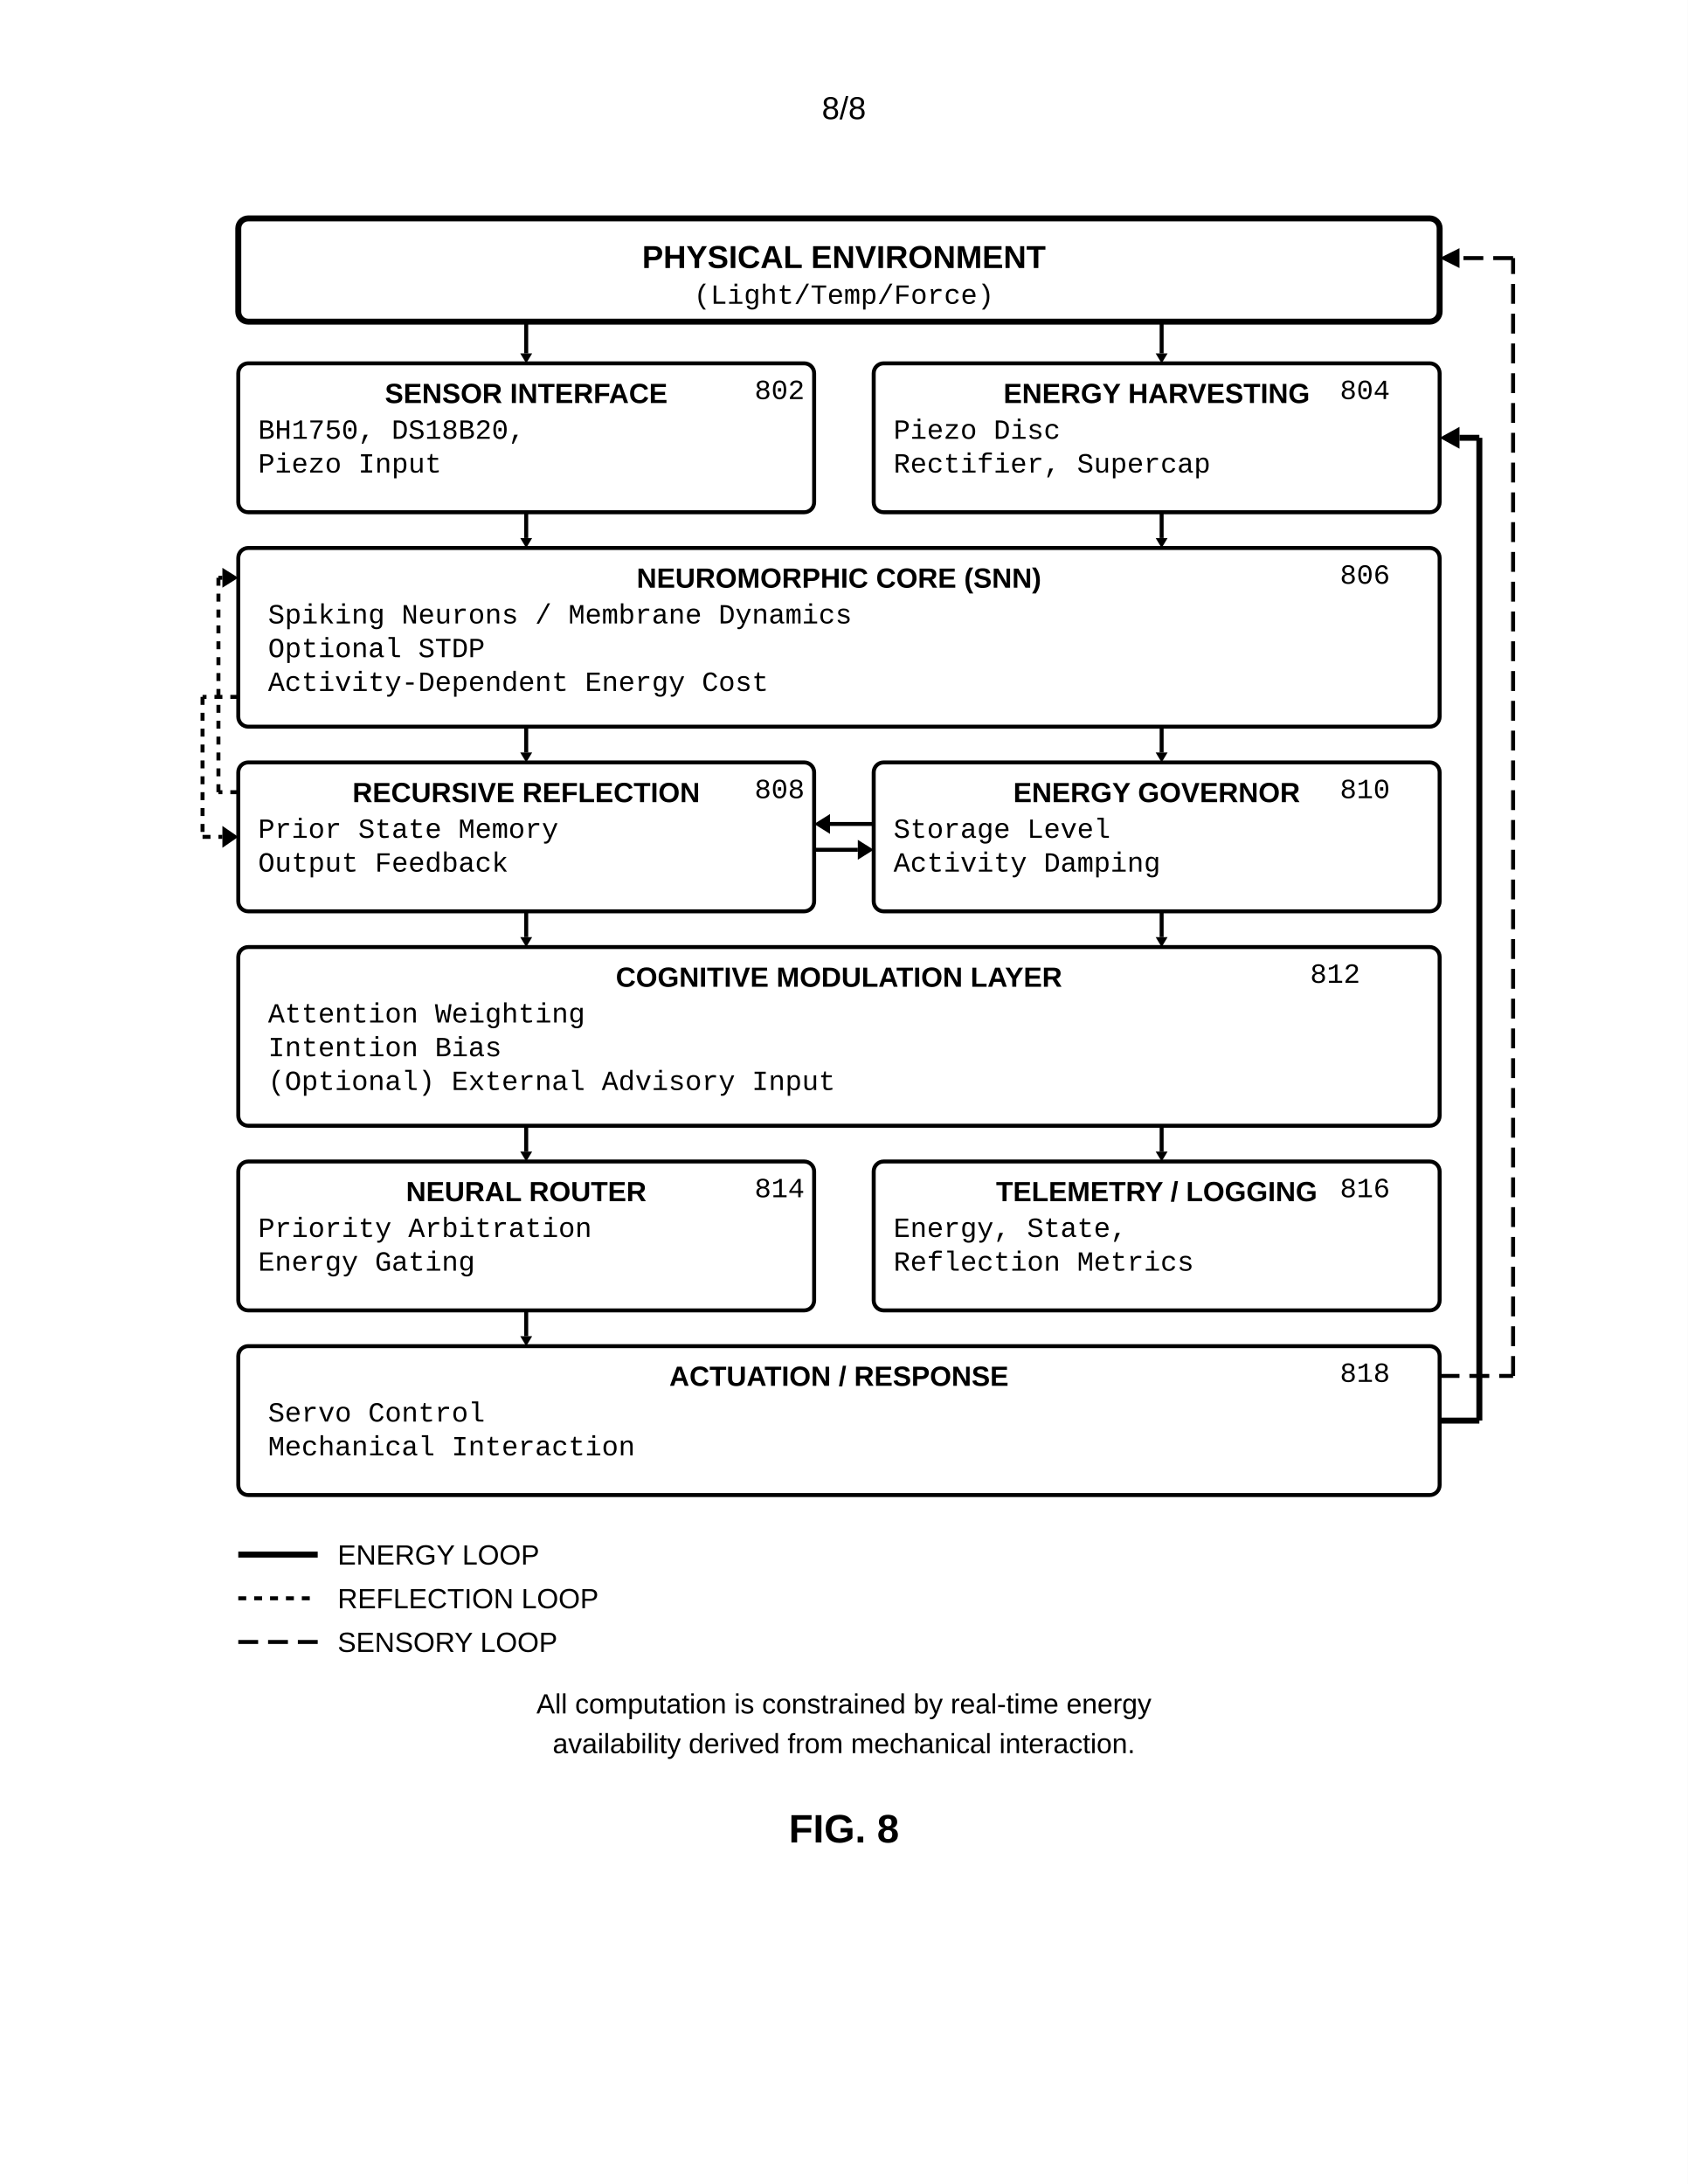
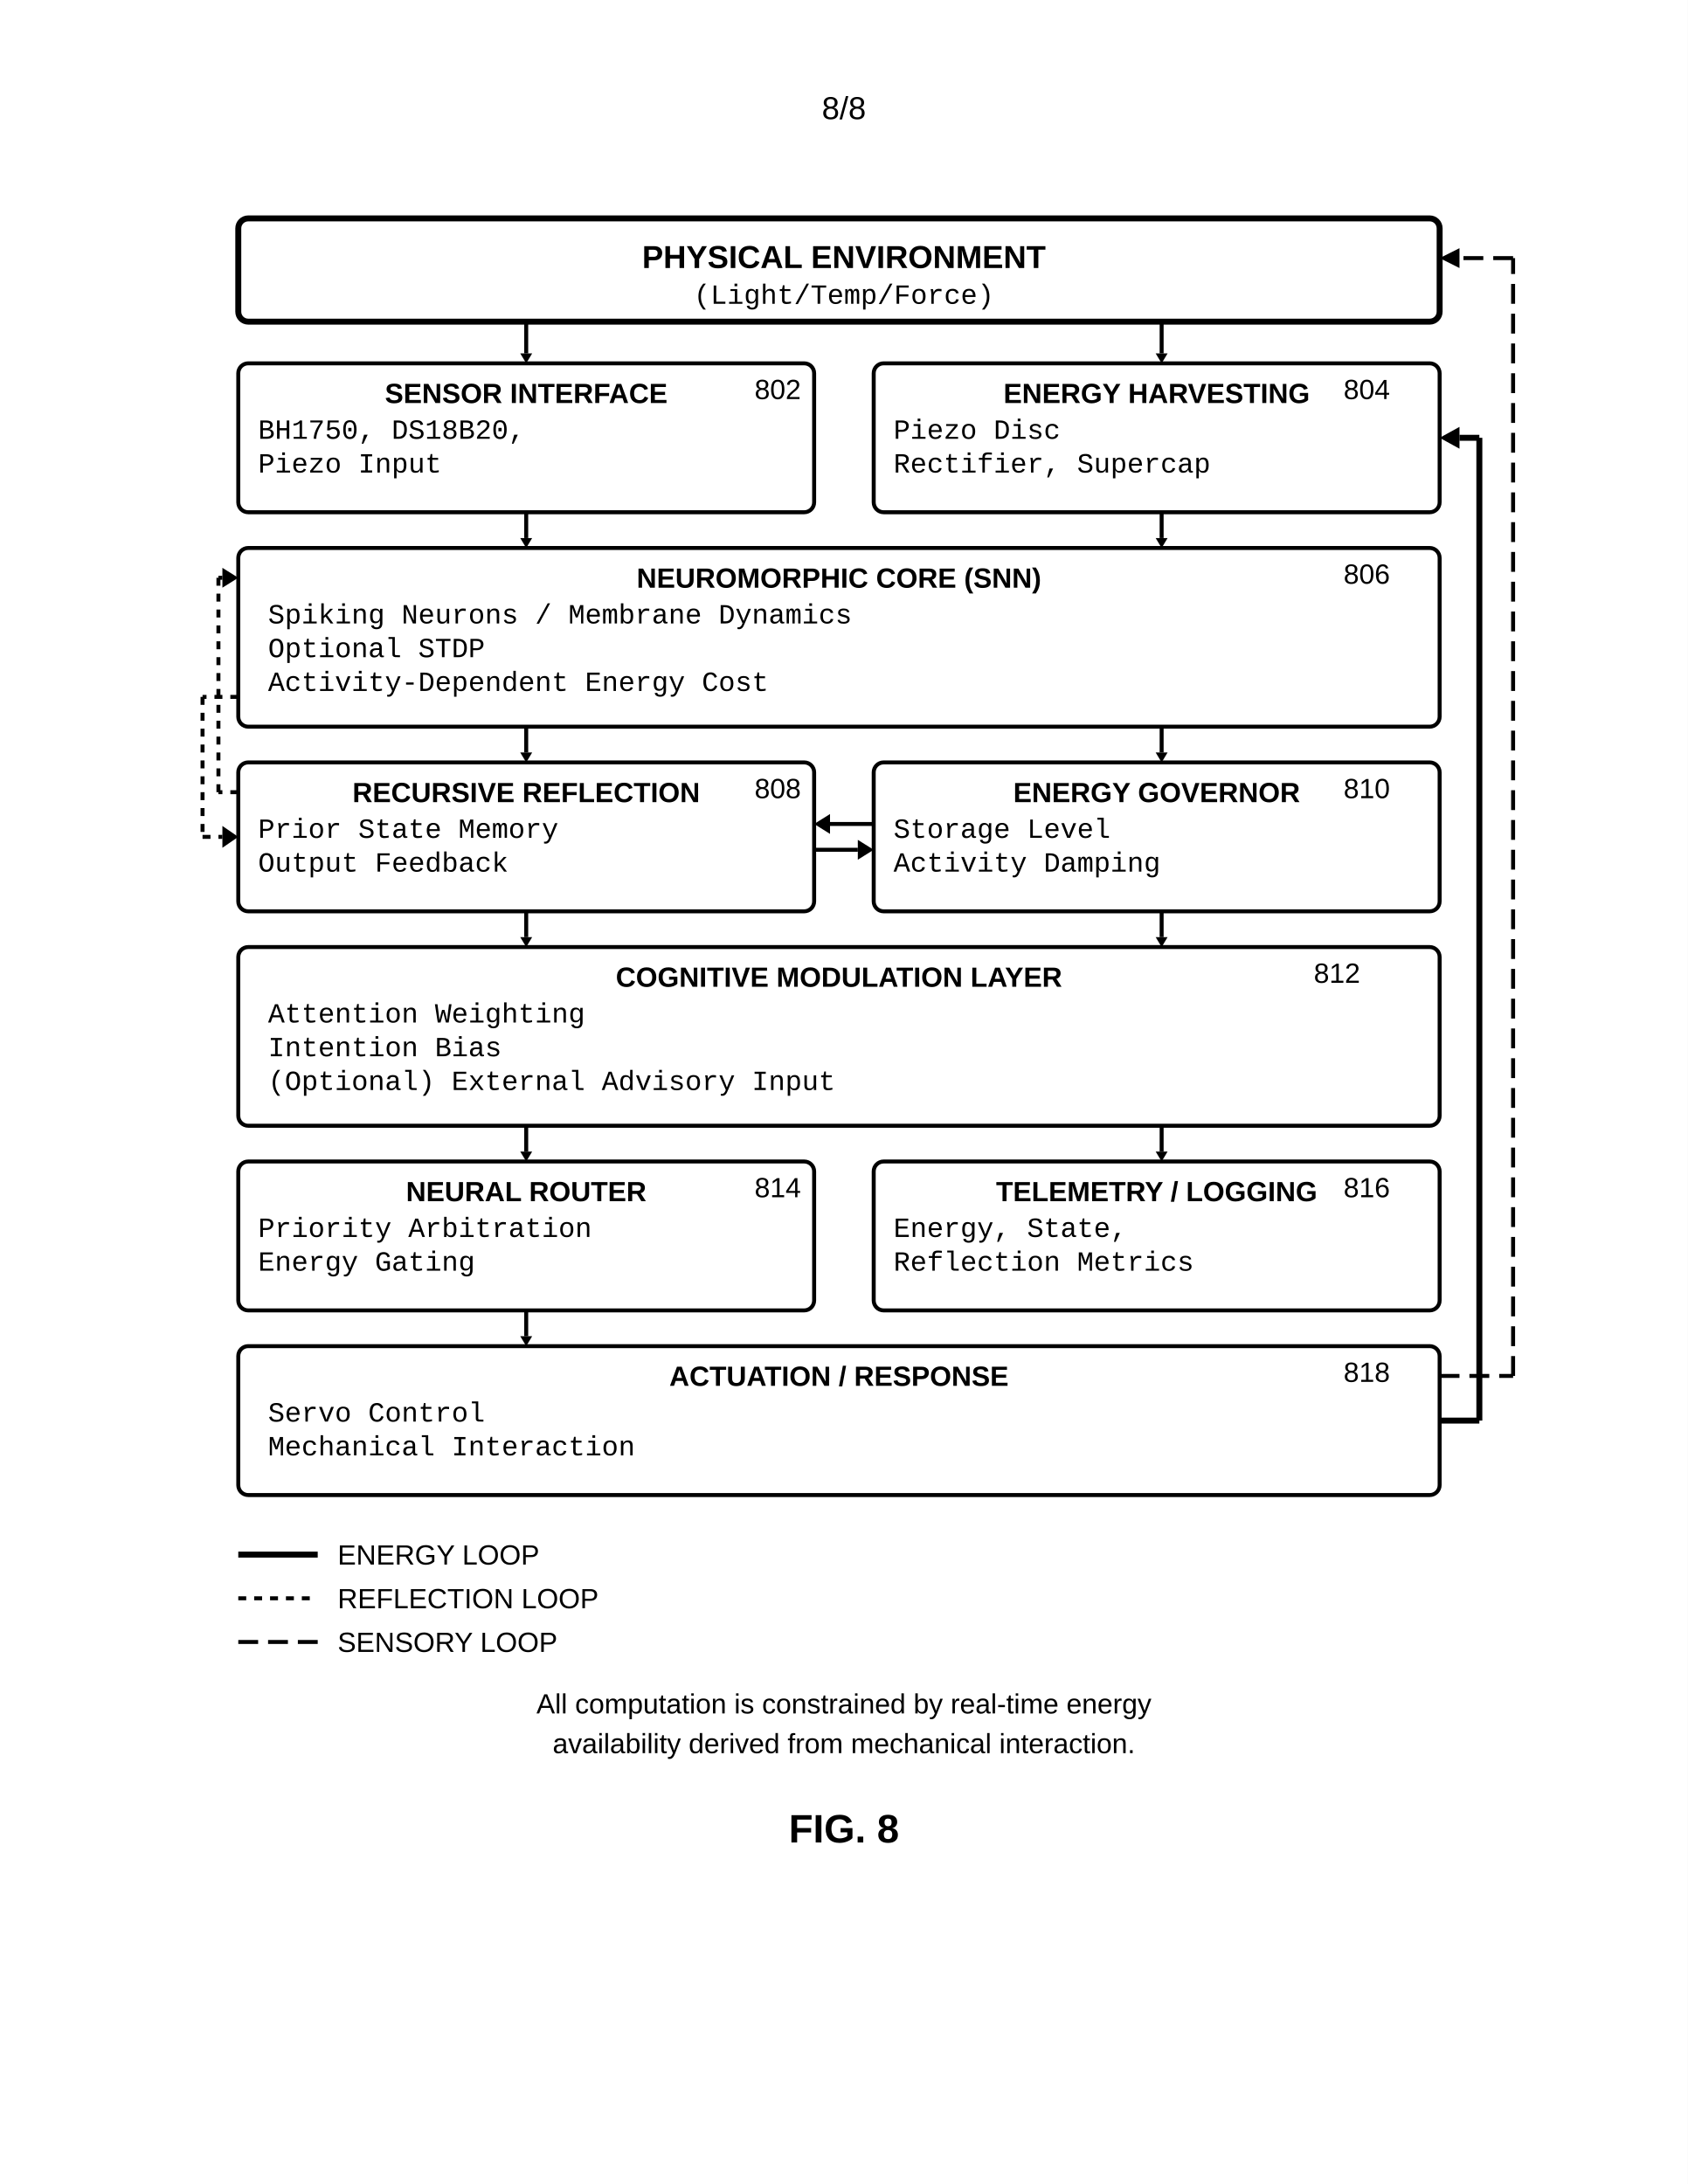
<svg xmlns="http://www.w3.org/2000/svg" width="8.5in" height="11in" viewBox="0 0 850 1100">
  <defs>
    <marker id="ah" markerWidth="10" markerHeight="7" refX="10" refY="3.5" orient="auto">
      <polygon points="0 0, 10 3.5, 0 7" fill="black" />
    </marker>
    <marker id="ahR" markerWidth="10" markerHeight="7" refX="0" refY="3.5" orient="auto">
      <polygon points="10 0, 0 3.5, 10 7" fill="black" />
    </marker>
  </defs>
  <rect width="100%" height="100%" fill="white" />
  <text x="425.0" y="60" font-family="Arial, sans-serif" font-size="16" text-anchor="middle">8/8</text>
  <g transform="translate(0, 50)">
    <rect x="120" y="60" width="605" height="52" rx="5" fill="none" stroke="black" stroke-width="3" />
    <text x="425.0" y="85" font-family="Arial, sans-serif" font-size="16" font-weight="bold" text-anchor="middle">PHYSICAL ENVIRONMENT</text>
    <text x="425.0" y="103" font-family="Courier New, monospace" font-size="14" text-anchor="middle">(Light/Temp/Force)</text>
    <line x1="265.0" y1="112" x2="265.0" y2="128" stroke="black" stroke-width="2" />
    <polygon points="265,133 262,128 268,128" fill="black" />
    <line x1="585.0" y1="112" x2="585.0" y2="128" stroke="black" stroke-width="2" />
    <polygon points="585,133 582,128 588,128" fill="black" />
    <rect x="120" y="133" width="290.0" height="75" rx="5" fill="none" stroke="black" stroke-width="2" />
    <text x="265.0" y="153" font-family="Arial, sans-serif" font-size="14" font-weight="bold" text-anchor="middle">SENSOR INTERFACE</text>
    <text x="130" y="171" font-family="Courier New, monospace" font-size="14" text-anchor="start">BH1750, DS18B20,</text>
    <text x="130" y="188" font-family="Courier New, monospace" font-size="14" text-anchor="start">Piezo Input</text>
-     <text x="380" y="151" font-family="Courier New, monospace" font-size="14" text-anchor="start">802</text>
+     <text x="380" y="151" font-family="Arial, sans-serif" font-size="14" text-anchor="start">802</text>
    <rect x="440.0" y="133" width="285" height="75" rx="5" fill="none" stroke="black" stroke-width="2" />
    <text x="582.5" y="153" font-family="Arial, sans-serif" font-size="14" font-weight="bold" text-anchor="middle">ENERGY HARVESTING</text>
    <text x="450.0" y="171" font-family="Courier New, monospace" font-size="14" text-anchor="start">Piezo Disc</text>
    <text x="450.0" y="188" font-family="Courier New, monospace" font-size="14" text-anchor="start">Rectifier, Supercap</text>
-     <text x="700" y="151" font-family="Courier New, monospace" font-size="14" text-anchor="end">804</text>
+     <text x="700" y="151" font-family="Arial, sans-serif" font-size="14" text-anchor="end">804</text>
    <line x1="265.0" y1="208" x2="265.0" y2="221" stroke="black" stroke-width="2" />
    <polygon points="265,226 262,221 268,221" fill="black" />
    <line x1="585.0" y1="208" x2="585.0" y2="221" stroke="black" stroke-width="2" />
    <polygon points="585,226 582,221 588,221" fill="black" />
    <rect x="120" y="226" width="605" height="90" rx="5" fill="none" stroke="black" stroke-width="2" />
    <text x="422.5" y="246" font-family="Arial, sans-serif" font-size="14" font-weight="bold" text-anchor="middle">NEUROMORPHIC CORE (SNN)</text>
    <text x="135" y="264" font-family="Courier New, monospace" font-size="14" text-anchor="start">Spiking Neurons / Membrane Dynamics</text>
    <text x="135" y="281" font-family="Courier New, monospace" font-size="14" text-anchor="start">Optional STDP</text>
    <text x="135" y="298" font-family="Courier New, monospace" font-size="14" text-anchor="start">Activity-Dependent Energy Cost</text>
-     <text x="700" y="244" font-family="Courier New, monospace" font-size="14" text-anchor="end">806</text>
+     <text x="700" y="244" font-family="Arial, sans-serif" font-size="14" text-anchor="end">806</text>
    <line x1="265.0" y1="316" x2="265.0" y2="329" stroke="black" stroke-width="2" />
    <polygon points="265,334 262,329 268,329" fill="black" />
    <line x1="585.0" y1="316" x2="585.0" y2="329" stroke="black" stroke-width="2" />
    <polygon points="585,334 582,329 588,329" fill="black" />
    <rect x="120" y="334" width="290.0" height="75" rx="5" fill="none" stroke="black" stroke-width="2" />
    <text x="265.0" y="354" font-family="Arial, sans-serif" font-size="14" font-weight="bold" text-anchor="middle">RECURSIVE REFLECTION</text>
    <text x="130" y="372" font-family="Courier New, monospace" font-size="14" text-anchor="start">Prior State Memory</text>
    <text x="130" y="389" font-family="Courier New, monospace" font-size="14" text-anchor="start">Output Feedback</text>
-     <text x="380" y="352" font-family="Courier New, monospace" font-size="14" text-anchor="start">808</text>
+     <text x="380" y="352" font-family="Arial, sans-serif" font-size="14" text-anchor="start">808</text>
    <rect x="440.0" y="334" width="285" height="75" rx="5" fill="none" stroke="black" stroke-width="2" />
    <text x="582.5" y="354" font-family="Arial, sans-serif" font-size="14" font-weight="bold" text-anchor="middle">ENERGY GOVERNOR</text>
    <text x="450.0" y="372" font-family="Courier New, monospace" font-size="14" text-anchor="start">Storage Level</text>
    <text x="450.0" y="389" font-family="Courier New, monospace" font-size="14" text-anchor="start">Activity Damping</text>
-     <text x="700" y="352" font-family="Courier New, monospace" font-size="14" text-anchor="end">810</text>
+     <text x="700" y="352" font-family="Arial, sans-serif" font-size="14" text-anchor="end">810</text>
    <line x1="440" y1="365" x2="418" y2="365" stroke="black" stroke-width="2" />
    <polygon points="410,365 418,360 418,370" fill="black" />
    <line x1="410" y1="378" x2="432" y2="378" stroke="black" stroke-width="2" />
    <polygon points="440,378 432,373 432,383" fill="black" />
    <line x1="265.0" y1="409" x2="265.0" y2="422" stroke="black" stroke-width="2" />
    <polygon points="265,427 262,422 268,422" fill="black" />
    <line x1="585.0" y1="409" x2="585.0" y2="422" stroke="black" stroke-width="2" />
    <polygon points="585,427 582,422 588,422" fill="black" />
    <rect x="120" y="427" width="605" height="90" rx="5" fill="none" stroke="black" stroke-width="2" />
    <text x="422.5" y="447" font-family="Arial, sans-serif" font-size="14" font-weight="bold" text-anchor="middle">COGNITIVE MODULATION LAYER</text>
    <text x="135" y="465" font-family="Courier New, monospace" font-size="14" text-anchor="start">Attention Weighting</text>
    <text x="135" y="482" font-family="Courier New, monospace" font-size="14" text-anchor="start">Intention Bias</text>
    <text x="135" y="499" font-family="Courier New, monospace" font-size="14" text-anchor="start">(Optional) External Advisory Input</text>
-     <text x="685" y="445" font-family="Courier New, monospace" font-size="14" text-anchor="end">812</text>
+     <text x="685" y="445" font-family="Arial, sans-serif" font-size="14" text-anchor="end">812</text>
    <line x1="265.0" y1="517" x2="265.0" y2="530" stroke="black" stroke-width="2" />
    <polygon points="265,535 262,530 268,530" fill="black" />
    <line x1="585.0" y1="517" x2="585.0" y2="530" stroke="black" stroke-width="2" />
    <polygon points="585,535 582,530 588,530" fill="black" />
    <rect x="120" y="535" width="290.0" height="75" rx="5" fill="none" stroke="black" stroke-width="2" />
    <text x="265.0" y="555" font-family="Arial, sans-serif" font-size="14" font-weight="bold" text-anchor="middle">NEURAL ROUTER</text>
    <text x="130" y="573" font-family="Courier New, monospace" font-size="14" text-anchor="start">Priority Arbitration</text>
    <text x="130" y="590" font-family="Courier New, monospace" font-size="14" text-anchor="start">Energy Gating</text>
-     <text x="380" y="553" font-family="Courier New, monospace" font-size="14" text-anchor="start">814</text>
+     <text x="380" y="553" font-family="Arial, sans-serif" font-size="14" text-anchor="start">814</text>
    <rect x="440.0" y="535" width="285" height="75" rx="5" fill="none" stroke="black" stroke-width="2" />
    <text x="582.5" y="555" font-family="Arial, sans-serif" font-size="14" font-weight="bold" text-anchor="middle">TELEMETRY / LOGGING</text>
    <text x="450.0" y="573" font-family="Courier New, monospace" font-size="14" text-anchor="start">Energy, State,</text>
    <text x="450.0" y="590" font-family="Courier New, monospace" font-size="14" text-anchor="start">Reflection Metrics</text>
-     <text x="700" y="553" font-family="Courier New, monospace" font-size="14" text-anchor="end">816</text>
+     <text x="700" y="553" font-family="Arial, sans-serif" font-size="14" text-anchor="end">816</text>
    <line x1="265.0" y1="610" x2="265.0" y2="623" stroke="black" stroke-width="2" />
    <polygon points="265,628 262,623 268,623" fill="black" />
    <rect x="120" y="628" width="605" height="75" rx="5" fill="none" stroke="black" stroke-width="2" />
    <text x="422.5" y="648" font-family="Arial, sans-serif" font-size="14" font-weight="bold" text-anchor="middle">ACTUATION / RESPONSE</text>
    <text x="135" y="666" font-family="Courier New, monospace" font-size="14" text-anchor="start">Servo Control</text>
    <text x="135" y="683" font-family="Courier New, monospace" font-size="14" text-anchor="start">Mechanical Interaction</text>
-     <text x="700" y="646" font-family="Courier New, monospace" font-size="14" text-anchor="end">818</text>
+     <text x="700" y="646" font-family="Arial, sans-serif" font-size="14" text-anchor="end">818</text>
    <line x1="725" y1="665.5" x2="745" y2="665.5" stroke="black" stroke-width="3" />
    <line x1="745" y1="665.5" x2="745" y2="170.5" stroke="black" stroke-width="3" />
    <line x1="745" y1="170.5" x2="735" y2="170.5" stroke="black" stroke-width="3" />
    <polygon points="725,170.5 735,165 735,176" fill="black" />
    <line x1="120" y1="301" x2="102" y2="301" stroke="black" stroke-width="2" stroke-dasharray="4,4" />
    <line x1="102" y1="301" x2="102" y2="371.5" stroke="black" stroke-width="2" stroke-dasharray="4,4" />
    <line x1="102" y1="371.5" x2="112" y2="371.5" stroke="black" stroke-width="2" stroke-dasharray="4,4" />
    <polygon points="120,371.5 112,366 112,377" fill="black" />
    <line x1="120" y1="349" x2="110" y2="349" stroke="black" stroke-width="2" stroke-dasharray="4,4" />
    <line x1="110" y1="349" x2="110" y2="241" stroke="black" stroke-width="2" stroke-dasharray="4,4" />
    <line x1="110" y1="241" x2="112" y2="241" stroke="black" stroke-width="2" stroke-dasharray="4,4" />
    <polygon points="120,241 112,236 112,246" fill="black" />
    <line x1="725" y1="643" x2="762" y2="643" stroke="black" stroke-width="2" stroke-dasharray="10,5" />
    <line x1="762" y1="643" x2="762" y2="80" stroke="black" stroke-width="2" stroke-dasharray="10,5" />
    <line x1="762" y1="80" x2="735" y2="80" stroke="black" stroke-width="2" stroke-dasharray="10,5" />
    <polygon points="725,80 735,75 735,85" fill="black" />
    <line x1="120" y1="733" x2="160" y2="733" stroke="black" stroke-width="3" />
    <text x="170" y="738" font-family="Arial, sans-serif" font-size="14" text-anchor="start">ENERGY LOOP</text>
    <line x1="120" y1="755" x2="160" y2="755" stroke="black" stroke-width="2" stroke-dasharray="4,4" />
    <text x="170" y="760" font-family="Arial, sans-serif" font-size="14" text-anchor="start">REFLECTION LOOP</text>
    <line x1="120" y1="777" x2="160" y2="777" stroke="black" stroke-width="2" stroke-dasharray="10,5" />
    <text x="170" y="782" font-family="Arial, sans-serif" font-size="14" text-anchor="start">SENSORY LOOP</text>
    <text x="425.0" y="813" font-family="Arial, sans-serif" font-size="14" text-anchor="middle">All computation is constrained by real-time energy</text>
    <text x="425.0" y="833" font-family="Arial, sans-serif" font-size="14" text-anchor="middle">availability derived from mechanical interaction.</text>
    <text x="425.0" y="878" font-family="Arial, sans-serif" font-size="20" font-weight="bold" text-anchor="middle">FIG. 8</text>
  </g>
</svg>
